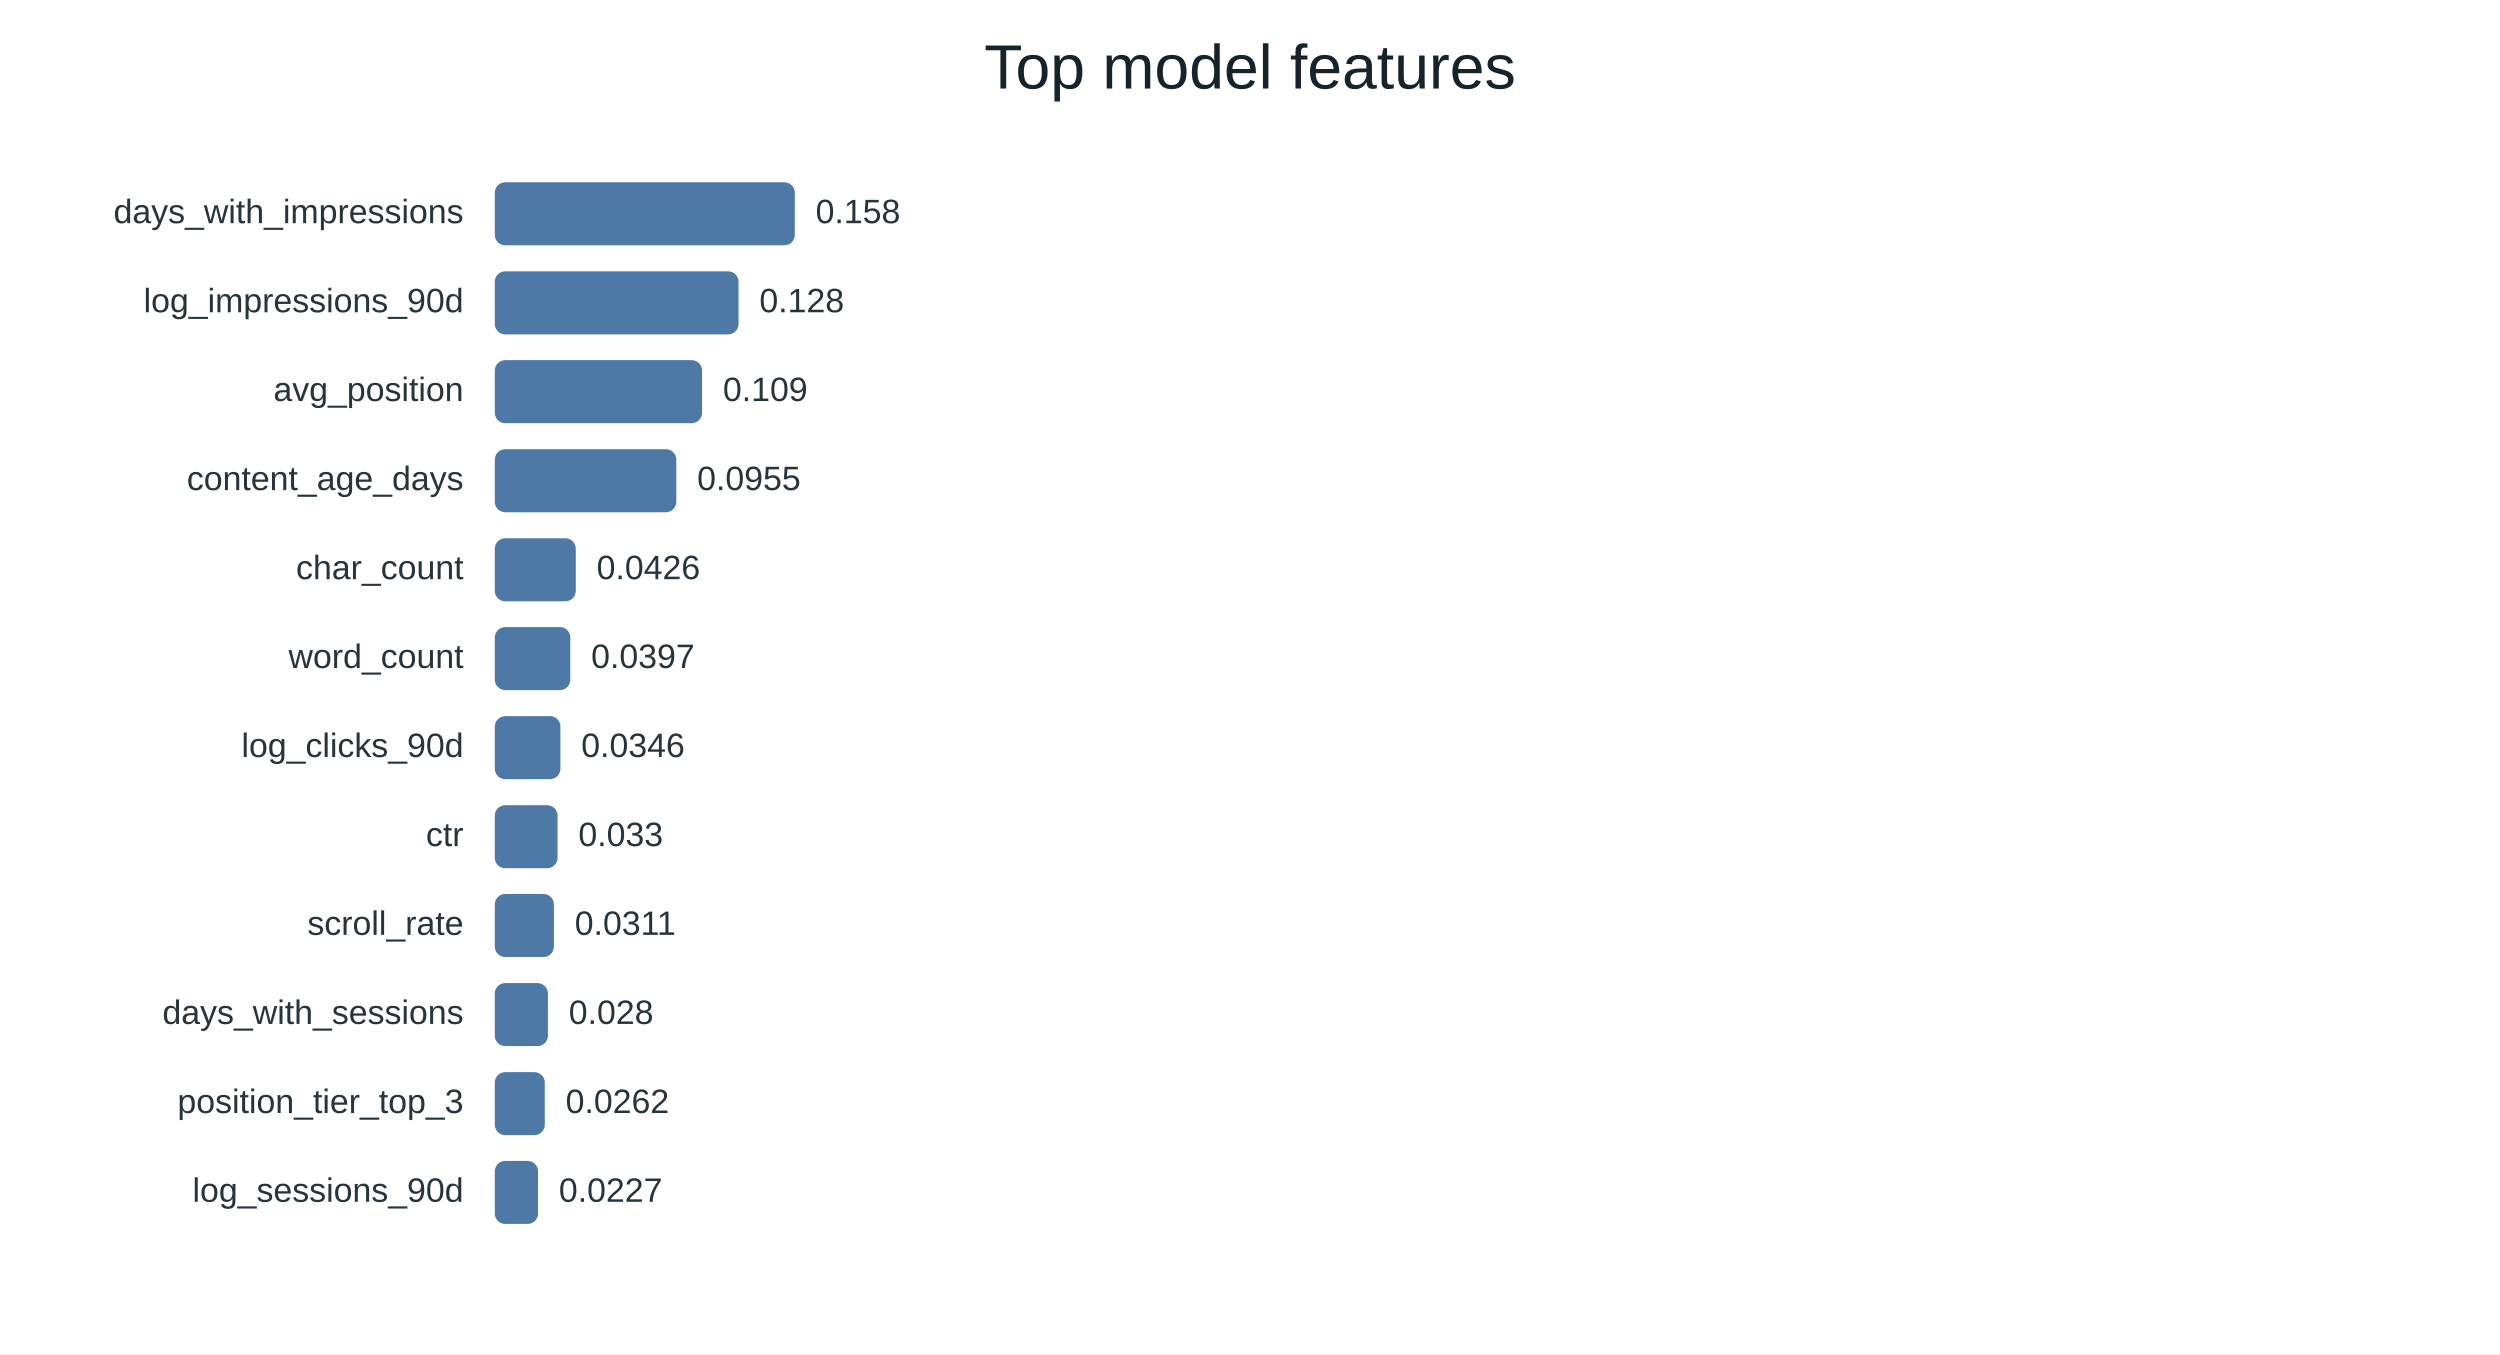
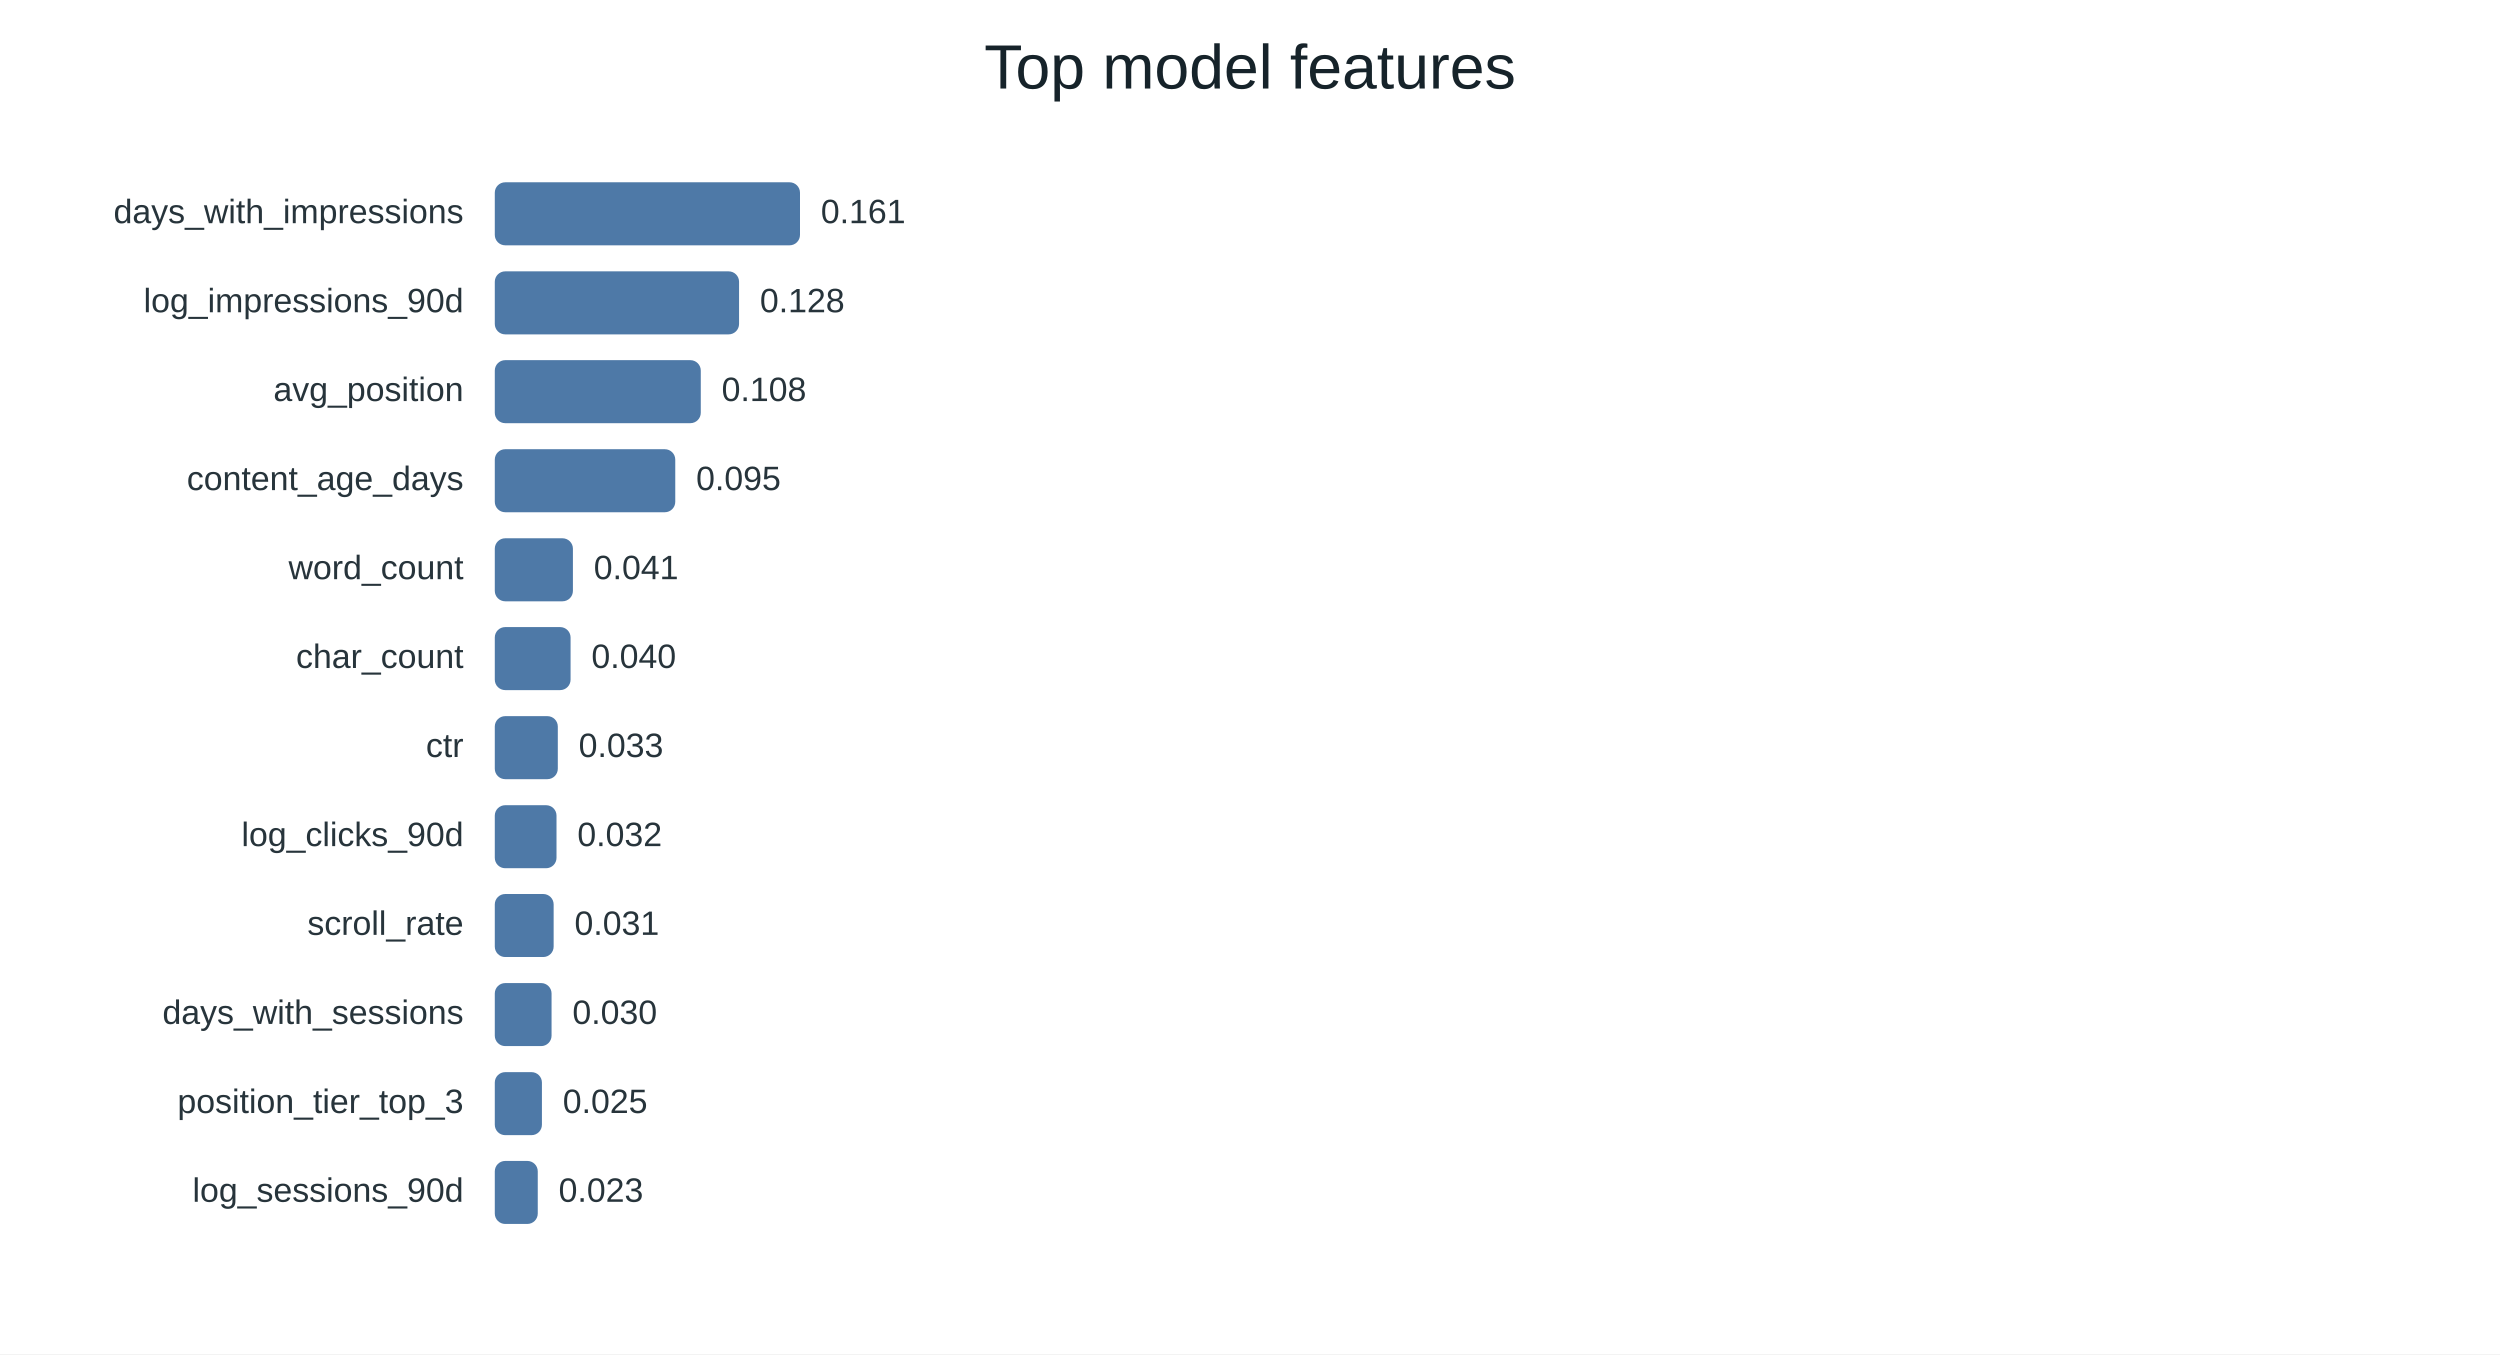
<svg xmlns="http://www.w3.org/2000/svg" width="960" height="520" viewBox="0 0 960 520">
  <rect width="100%" height="100%" fill="#ffffff" />
  <text x="480.0" y="34" text-anchor="middle" font-family="Arial" font-size="24" fill="#16232a">Top model features</text>
  <text x="178" y="85.7" text-anchor="end" font-family="Arial" font-size="13" fill="#27343b">days_with_impressions</text>
-   <rect x="190" y="70.0" width="115.2" height="24.2" fill="#4E79A7" rx="4" />
-   <text x="313.2" y="85.7" font-family="Arial" font-size="13" fill="#27343b">0.158</text>
+   <rect x="190" y="70.0" width="117.2" height="24.2" fill="#4E79A7" rx="4" />
+   <text x="315.2" y="85.7" font-family="Arial" font-size="13" fill="#27343b">0.161</text>
  <text x="178" y="119.9" text-anchor="end" font-family="Arial" font-size="13" fill="#27343b">log_impressions_90d</text>
-   <rect x="190" y="104.2" width="93.6" height="24.2" fill="#4E79A7" rx="4" />
-   <text x="291.6" y="119.9" font-family="Arial" font-size="13" fill="#27343b">0.128</text>
+   <rect x="190" y="104.2" width="93.8" height="24.2" fill="#4E79A7" rx="4" />
+   <text x="291.8" y="119.9" font-family="Arial" font-size="13" fill="#27343b">0.128</text>
  <text x="178" y="154.0" text-anchor="end" font-family="Arial" font-size="13" fill="#27343b">avg_position</text>
-   <rect x="190" y="138.3" width="79.6" height="24.2" fill="#4E79A7" rx="4" />
-   <text x="277.6" y="154.0" font-family="Arial" font-size="13" fill="#27343b">0.109</text>
+   <rect x="190" y="138.3" width="79.1" height="24.2" fill="#4E79A7" rx="4" />
+   <text x="277.1" y="154.0" font-family="Arial" font-size="13" fill="#27343b">0.108</text>
  <text x="178" y="188.2" text-anchor="end" font-family="Arial" font-size="13" fill="#27343b">content_age_days</text>
-   <rect x="190" y="172.5" width="69.7" height="24.2" fill="#4E79A7" rx="4" />
-   <text x="267.7" y="188.2" font-family="Arial" font-size="13" fill="#27343b">0.0955</text>
-   <text x="178" y="222.4" text-anchor="end" font-family="Arial" font-size="13" fill="#27343b">char_count</text>
-   <rect x="190" y="206.7" width="31.1" height="24.2" fill="#4E79A7" rx="4" />
-   <text x="229.1" y="222.4" font-family="Arial" font-size="13" fill="#27343b">0.0426</text>
-   <text x="178" y="256.5" text-anchor="end" font-family="Arial" font-size="13" fill="#27343b">word_count</text>
-   <rect x="190" y="240.8" width="29.0" height="24.2" fill="#4E79A7" rx="4" />
-   <text x="227.0" y="256.5" font-family="Arial" font-size="13" fill="#27343b">0.0397</text>
-   <text x="178" y="290.7" text-anchor="end" font-family="Arial" font-size="13" fill="#27343b">log_clicks_90d</text>
-   <rect x="190" y="275.0" width="25.2" height="24.2" fill="#4E79A7" rx="4" />
-   <text x="223.2" y="290.7" font-family="Arial" font-size="13" fill="#27343b">0.0346</text>
-   <text x="178" y="324.9" text-anchor="end" font-family="Arial" font-size="13" fill="#27343b">ctr</text>
-   <rect x="190" y="309.2" width="24.1" height="24.2" fill="#4E79A7" rx="4" />
-   <text x="222.1" y="324.9" font-family="Arial" font-size="13" fill="#27343b">0.033</text>
+   <rect x="190" y="172.5" width="69.3" height="24.2" fill="#4E79A7" rx="4" />
+   <text x="267.3" y="188.2" font-family="Arial" font-size="13" fill="#27343b">0.095</text>
+   <text x="178" y="222.4" text-anchor="end" font-family="Arial" font-size="13" fill="#27343b">word_count</text>
+   <rect x="190" y="206.7" width="30.0" height="24.2" fill="#4E79A7" rx="4" />
+   <text x="228.0" y="222.4" font-family="Arial" font-size="13" fill="#27343b">0.041</text>
+   <text x="178" y="256.5" text-anchor="end" font-family="Arial" font-size="13" fill="#27343b">char_count</text>
+   <rect x="190" y="240.8" width="29.1" height="24.2" fill="#4E79A7" rx="4" />
+   <text x="227.1" y="256.5" font-family="Arial" font-size="13" fill="#27343b">0.040</text>
+   <text x="178" y="290.7" text-anchor="end" font-family="Arial" font-size="13" fill="#27343b">ctr</text>
+   <rect x="190" y="275.0" width="24.2" height="24.2" fill="#4E79A7" rx="4" />
+   <text x="222.2" y="290.7" font-family="Arial" font-size="13" fill="#27343b">0.033</text>
+   <text x="178" y="324.9" text-anchor="end" font-family="Arial" font-size="13" fill="#27343b">log_clicks_90d</text>
+   <rect x="190" y="309.2" width="23.7" height="24.2" fill="#4E79A7" rx="4" />
+   <text x="221.7" y="324.9" font-family="Arial" font-size="13" fill="#27343b">0.032</text>
  <text x="178" y="359.0" text-anchor="end" font-family="Arial" font-size="13" fill="#27343b">scroll_rate</text>
-   <rect x="190" y="343.3" width="22.7" height="24.2" fill="#4E79A7" rx="4" />
-   <text x="220.7" y="359.0" font-family="Arial" font-size="13" fill="#27343b">0.0311</text>
+   <rect x="190" y="343.3" width="22.6" height="24.2" fill="#4E79A7" rx="4" />
+   <text x="220.6" y="359.0" font-family="Arial" font-size="13" fill="#27343b">0.031</text>
  <text x="178" y="393.2" text-anchor="end" font-family="Arial" font-size="13" fill="#27343b">days_with_sessions</text>
-   <rect x="190" y="377.5" width="20.4" height="24.2" fill="#4E79A7" rx="4" />
-   <text x="218.4" y="393.2" font-family="Arial" font-size="13" fill="#27343b">0.028</text>
+   <rect x="190" y="377.5" width="21.8" height="24.2" fill="#4E79A7" rx="4" />
+   <text x="219.8" y="393.2" font-family="Arial" font-size="13" fill="#27343b">0.030</text>
  <text x="178" y="427.4" text-anchor="end" font-family="Arial" font-size="13" fill="#27343b">position_tier_top_3</text>
-   <rect x="190" y="411.7" width="19.2" height="24.2" fill="#4E79A7" rx="4" />
-   <text x="217.2" y="427.4" font-family="Arial" font-size="13" fill="#27343b">0.0262</text>
+   <rect x="190" y="411.7" width="18.1" height="24.2" fill="#4E79A7" rx="4" />
+   <text x="216.1" y="427.4" font-family="Arial" font-size="13" fill="#27343b">0.025</text>
  <text x="178" y="461.5" text-anchor="end" font-family="Arial" font-size="13" fill="#27343b">log_sessions_90d</text>
-   <rect x="190" y="445.8" width="16.6" height="24.2" fill="#4E79A7" rx="4" />
-   <text x="214.6" y="461.5" font-family="Arial" font-size="13" fill="#27343b">0.0227</text>
+   <rect x="190" y="445.8" width="16.5" height="24.2" fill="#4E79A7" rx="4" />
+   <text x="214.5" y="461.5" font-family="Arial" font-size="13" fill="#27343b">0.023</text>
</svg>
